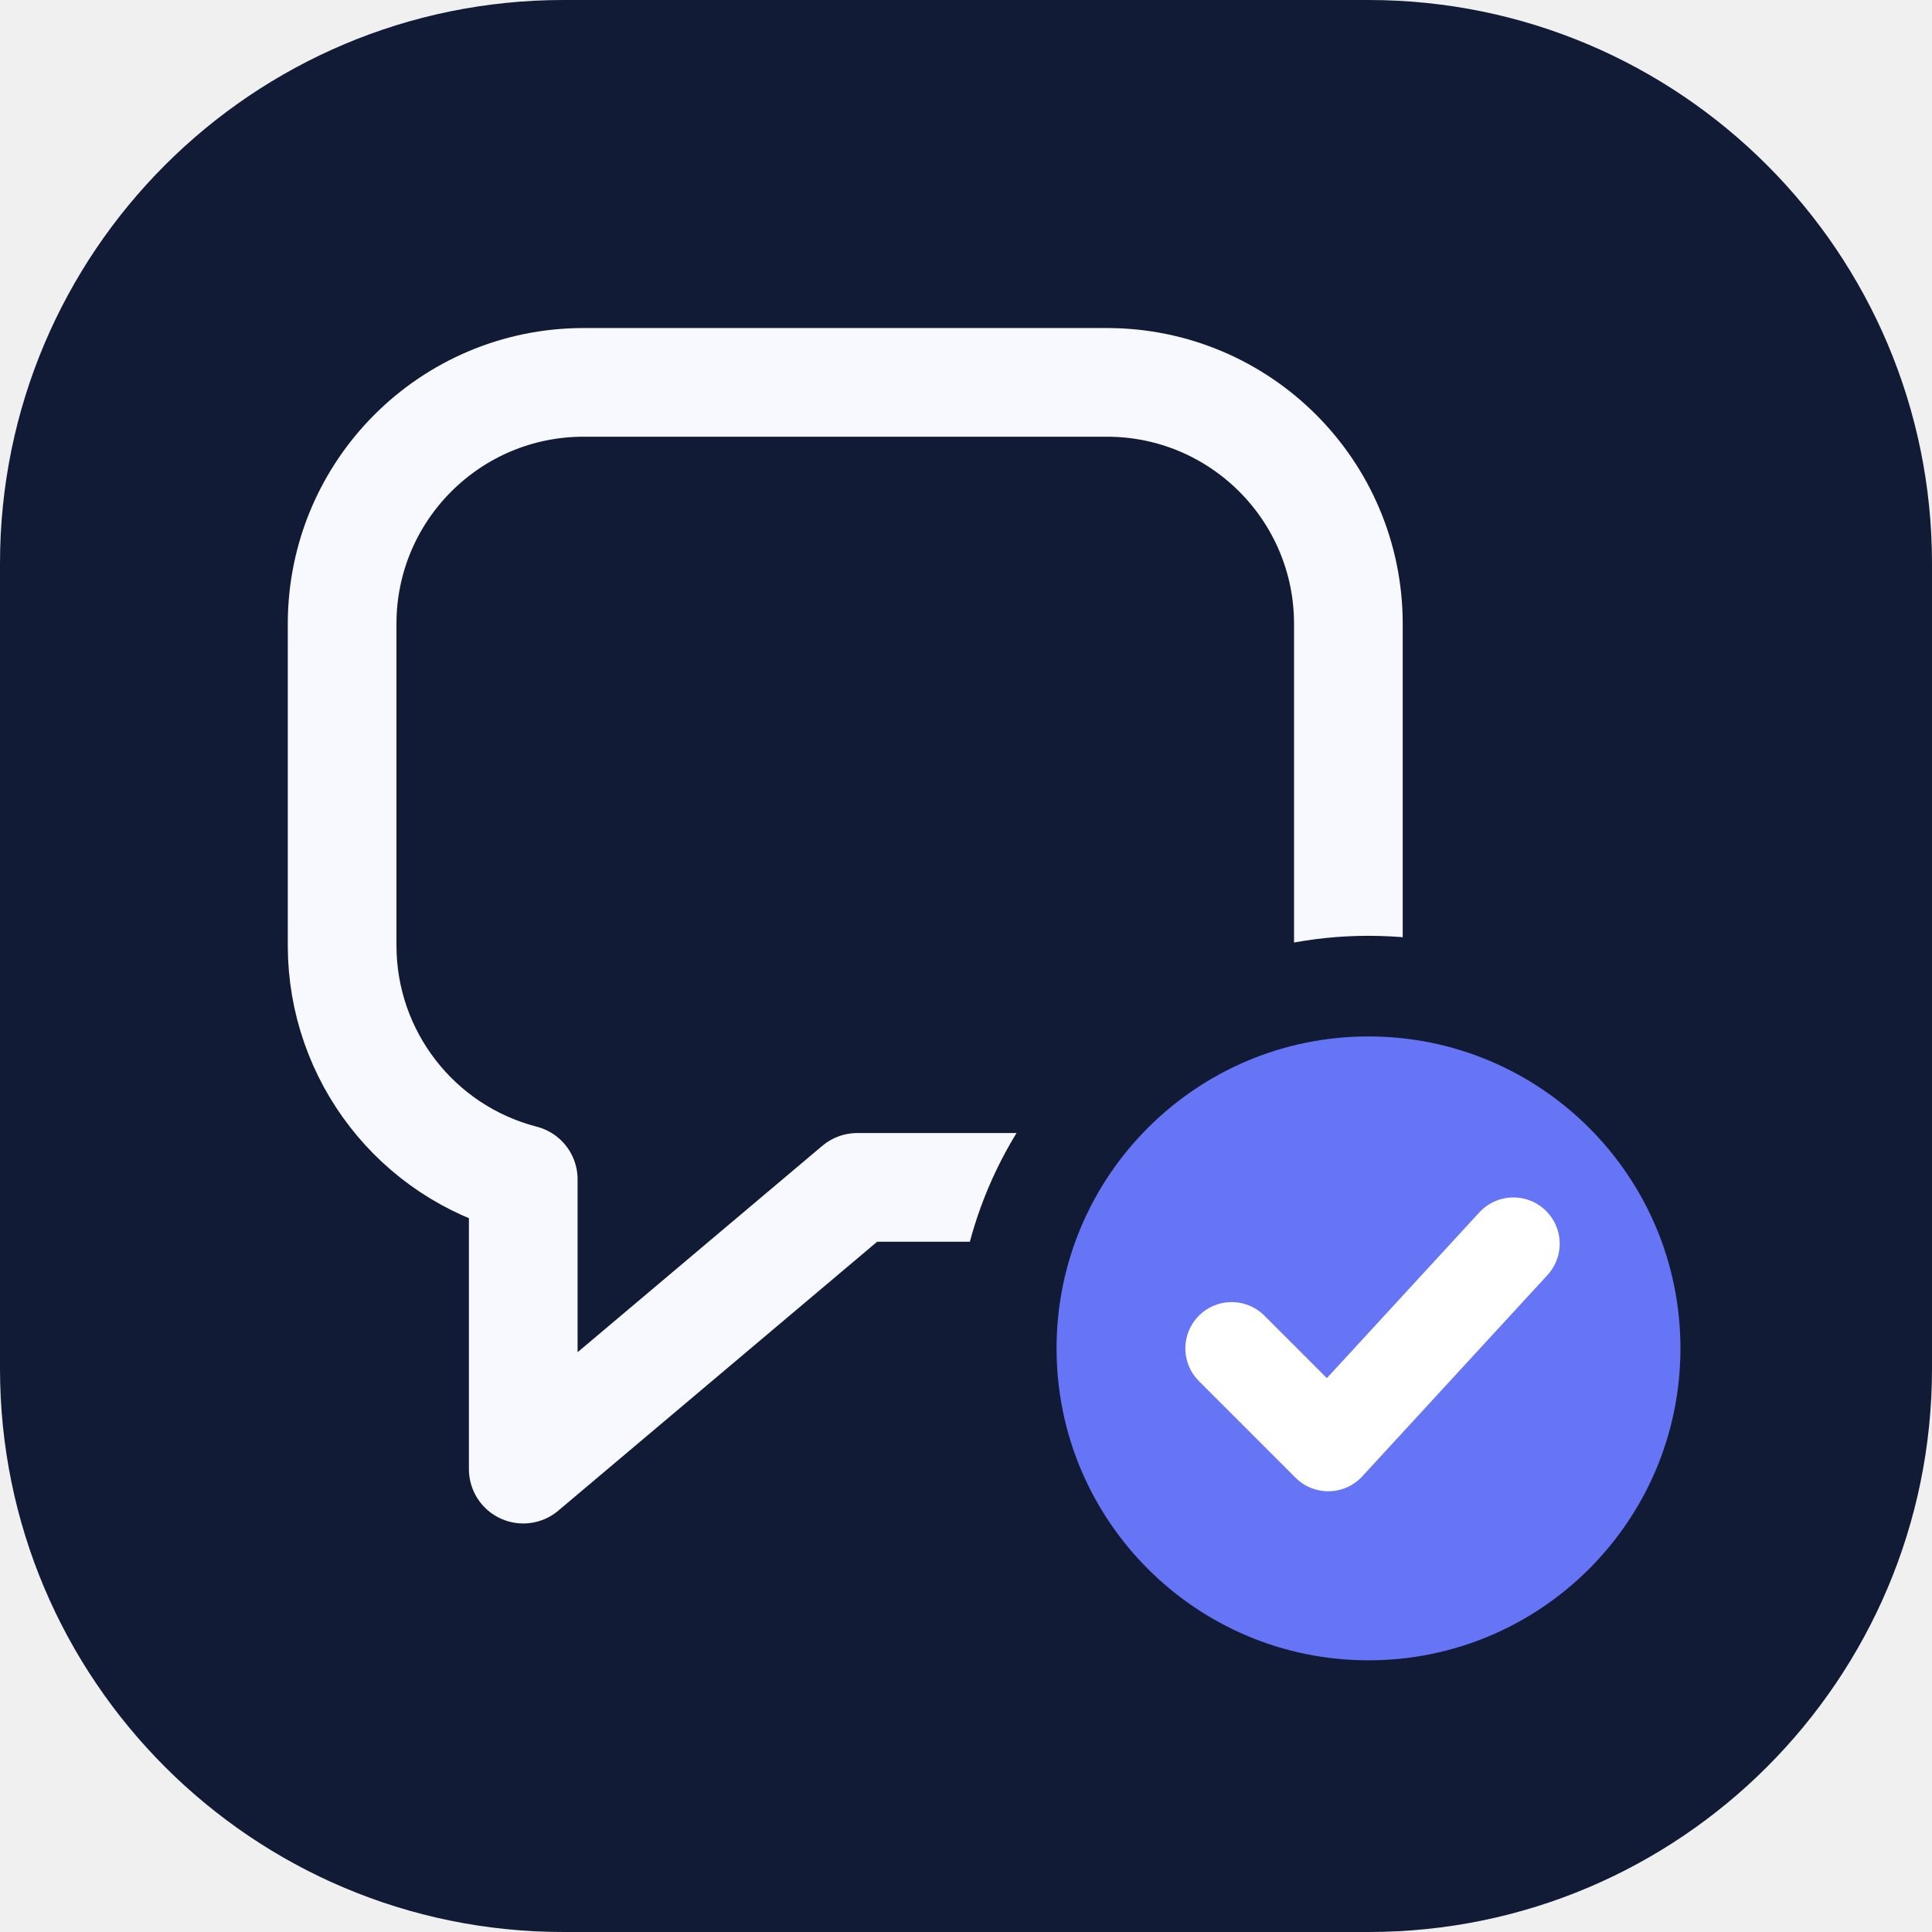
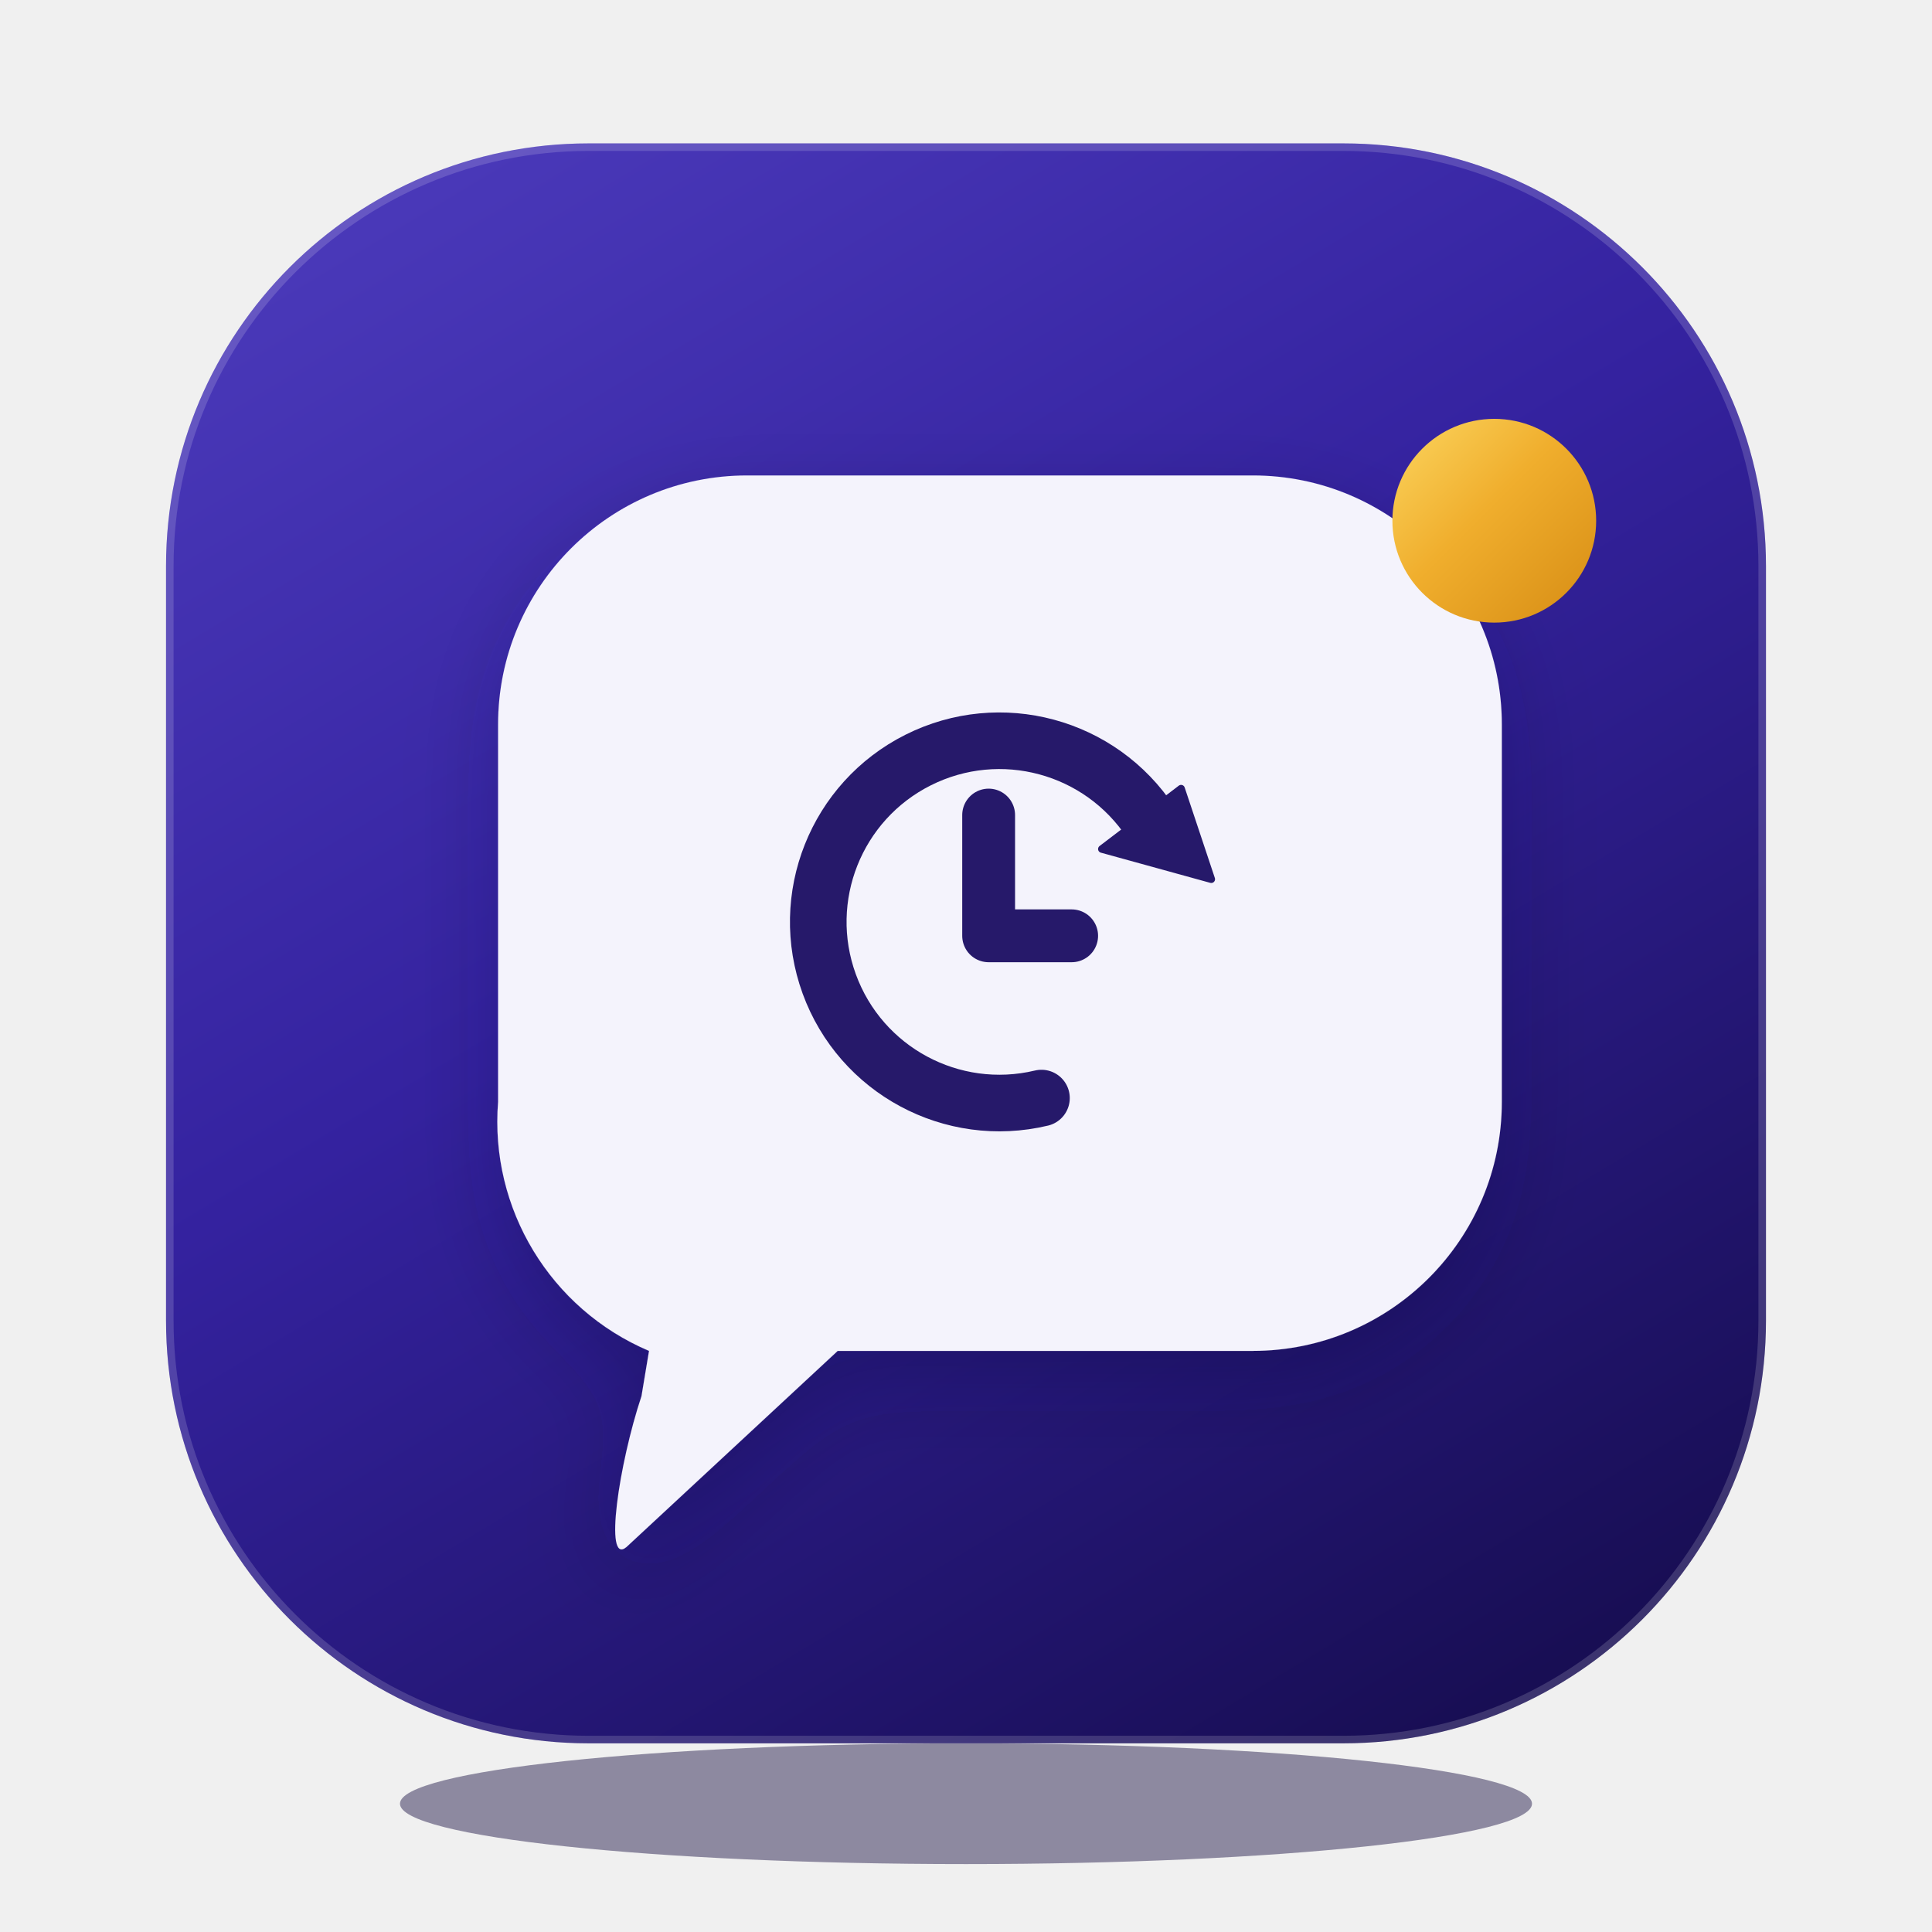
- <svg xmlns="http://www.w3.org/2000/svg" viewBox="0 0 48 48" fill="none">
-   <rect width="48" height="48" rx="14" fill="#111B35" />
-   <path d="M8.5 15.5A6 6 0 0 1 14.5 9.5h13a6 6 0 0 1 6 6v8a6 6 0 0 1-6 6h-6.2l-8.3 7v-7.2a6 6 0 0 1-4.5-5.8z" stroke="#F7F9FF" stroke-width="2.7" stroke-linejoin="round" />
-   <circle cx="34" cy="33.5" r="9" fill="#6575F5" stroke="#111B35" stroke-width="2.5" />
-   <path d="m30.6 33.5 2.4 2.4 4.6-5" stroke="#fff" stroke-width="2.3" stroke-linecap="round" stroke-linejoin="round" />
+ <svg xmlns="http://www.w3.org/2000/svg" viewBox="0 0 512 512" fill="none">
+   <defs>
+     <linearGradient id="mark-bg" x1="20%" y1="0%" x2="80%" y2="100%">
+       <stop offset="0%" stop-color="#4938b8" />
+       <stop offset="42%" stop-color="#34229f" />
+       <stop offset="100%" stop-color="#180e54" />
+     </linearGradient>
+     <linearGradient id="mark-gold" x1="0%" y1="0%" x2="100%" y2="100%">
+       <stop offset="0%" stop-color="#fbd55f" />
+       <stop offset="45%" stop-color="#f0ae2d" />
+       <stop offset="100%" stop-color="#d68c14" />
+     </linearGradient>
+     <filter id="mark-bubble-shadow" x="0" y="0" width="512" height="512" filterUnits="userSpaceOnUse">
+       <feDropShadow dx="0" dy="8" stdDeviation="12" flood-color="#120938" flood-opacity="0.22" />
+     </filter>
+   </defs>
+   <ellipse cx="256" cy="478" rx="150" ry="16" fill="#140b3d" opacity="0.45" />
+   <rect x="44" y="38" width="424" height="424" rx="112" fill="url(#mark-bg)" />
+   <rect x="45" y="39" width="422" height="422" rx="111" fill="none" stroke="rgba(255, 255, 255, 0.16)" stroke-width="2" />
+   <g filter="url(#mark-bubble-shadow)">
+     <path d="M 198 126 H 332 A 66 66 0 0 1 398 192 V 292 A 66 66 0 0 1 332 358 H 222 L 166 410 C 160 415 164 388 170 370 L 172 358 A 66 66 0 0 1 132 292 V 192 A 66 66 0 0 1 198 126 Z" fill="#F4F3FC" />
+   </g>
+   <circle cx="396" cy="138" r="27" fill="url(#mark-gold)" />
+   <path d="M 276 291 A 48 48 0 1 1 305 218" fill="none" stroke="#26196A" stroke-width="15" stroke-linecap="round" />
+   <path d="M 292 225 L 313 209 L 321 233 Z" fill="#26196A" stroke="#26196A" stroke-width="2" stroke-linejoin="round" />
+   <path d="M 262 216 V 248 H 284" fill="none" stroke="#26196A" stroke-width="14" stroke-linecap="round" stroke-linejoin="round" />
</svg>
